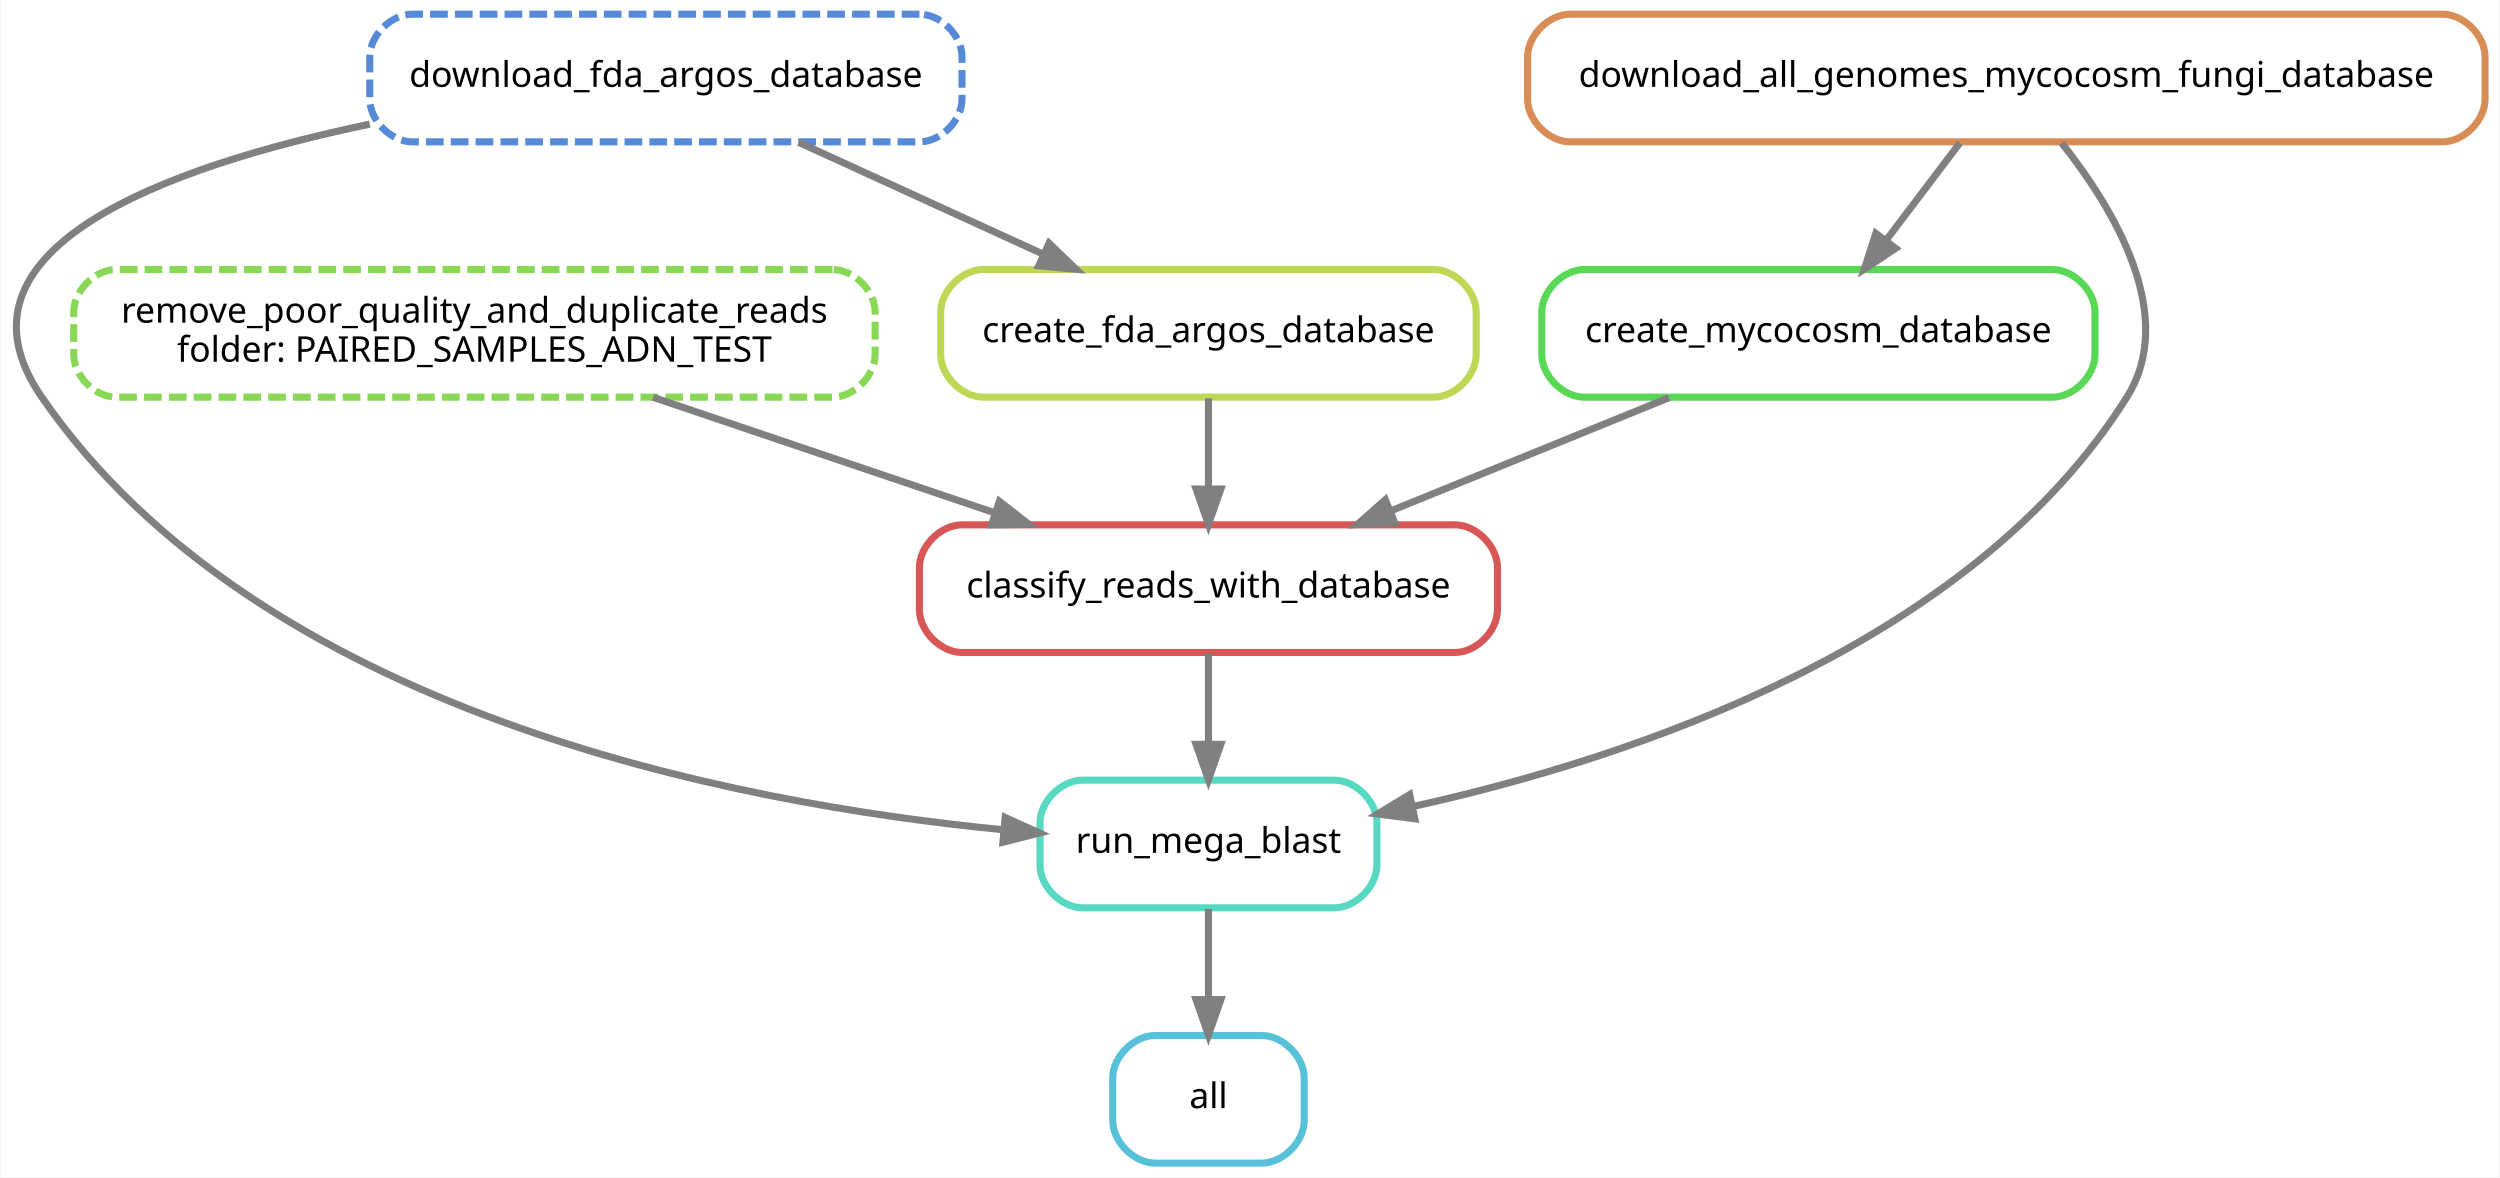
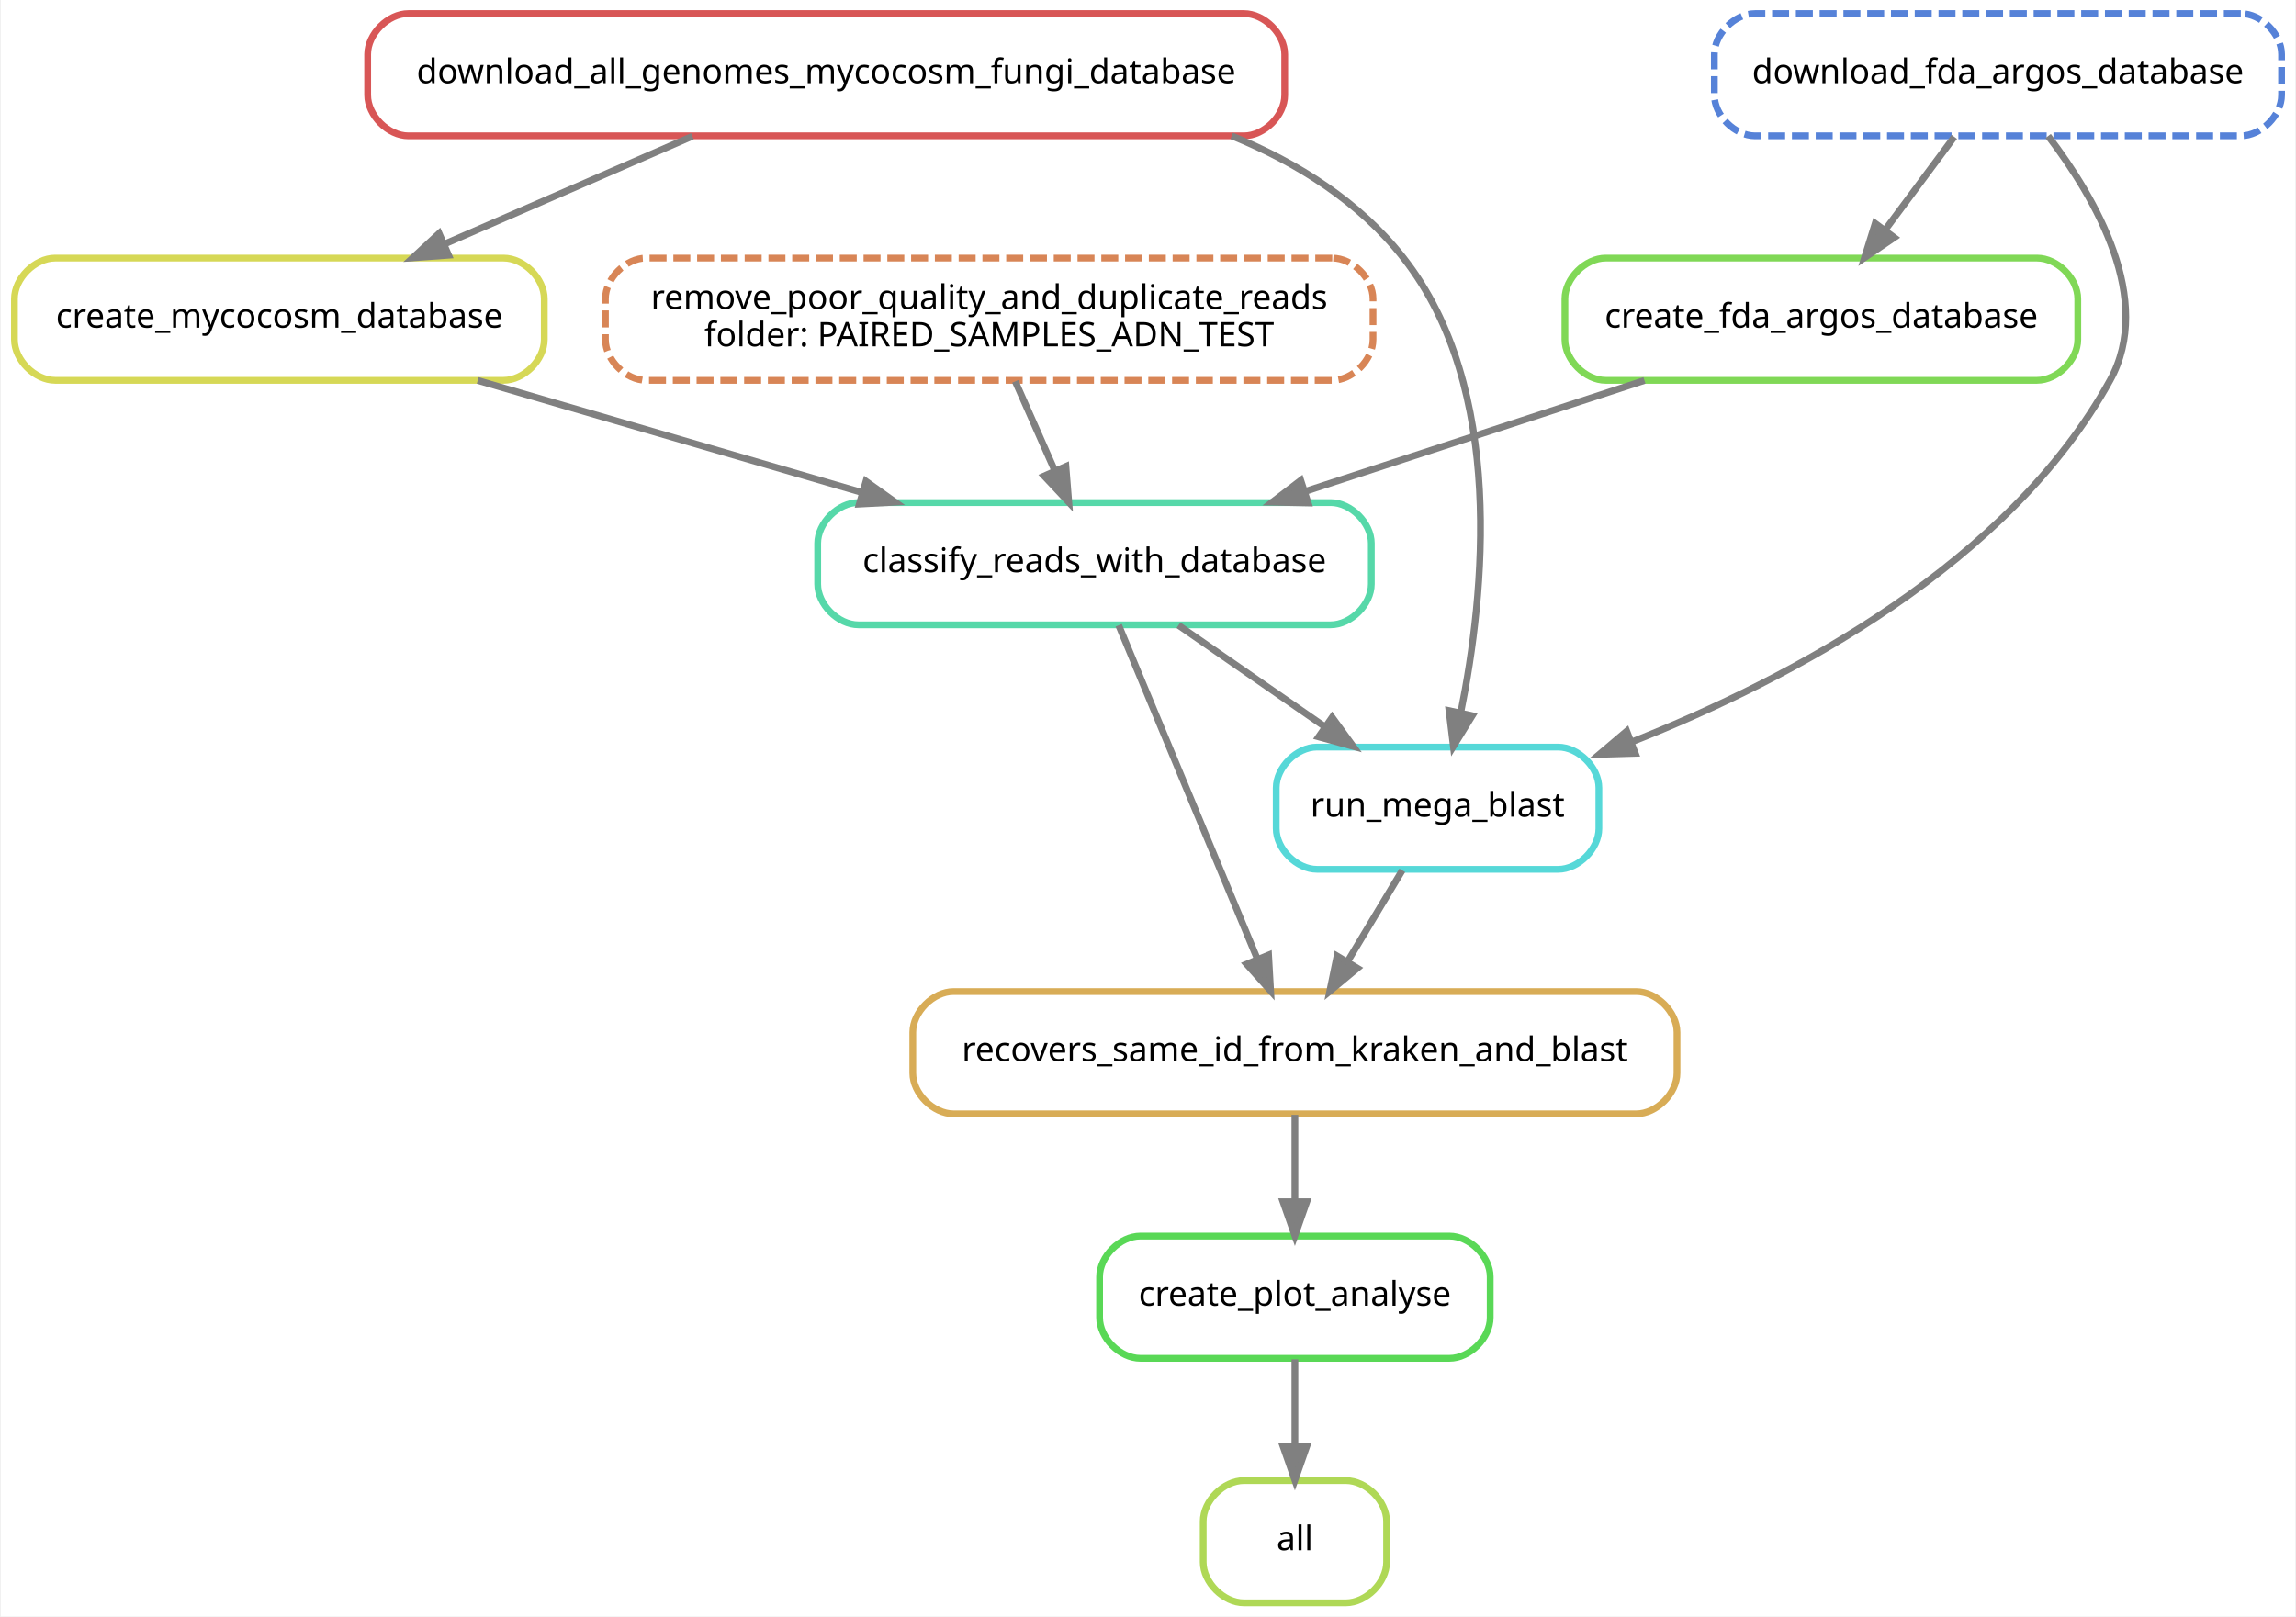
- <svg xmlns="http://www.w3.org/2000/svg" width="705pt" height="332pt" viewBox="0.00 0.00 704.57 332.00">
-   <g id="graph0" class="graph" transform="scale(1 1) rotate(0) translate(4 328)">
-     <polygon fill="white" stroke="none" points="-4,4 -4,-328 700.567,-328 700.567,4 -4,4" />
+ <svg xmlns="http://www.w3.org/2000/svg" width="676pt" height="476pt" viewBox="0.00 0.00 675.50 476.00">
+   <g id="graph0" class="graph" transform="scale(1 1) rotate(0) translate(4 472)">
+     <polygon fill="white" stroke="none" points="-4,4 -4,-472 671.5,-472 671.5,4 -4,4" />
    <g id="node1" class="node">
-       <path fill="none" stroke="#56c1d8" stroke-width="2" d="M351.567,-36C351.567,-36 321.567,-36 321.567,-36 315.567,-36 309.567,-30 309.567,-24 309.567,-24 309.567,-12 309.567,-12 309.567,-6 315.567,-0 321.567,-0 321.567,-0 351.567,-0 351.567,-0 357.567,-0 363.567,-6 363.567,-12 363.567,-12 363.567,-24 363.567,-24 363.567,-30 357.567,-36 351.567,-36" />
-       <text text-anchor="middle" x="336.567" y="-15.5" font-family="sans" font-size="10.00">all</text>
+       <path fill="none" stroke="#afd856" stroke-width="2" d="M392,-36C392,-36 362,-36 362,-36 356,-36 350,-30 350,-24 350,-24 350,-12 350,-12 350,-6 356,-0 362,-0 362,-0 392,-0 392,-0 398,-0 404,-6 404,-12 404,-12 404,-24 404,-24 404,-30 398,-36 392,-36" />
+       <text text-anchor="middle" x="377" y="-15.5" font-family="sans" font-size="10.00">all</text>
    </g>
    <g id="node2" class="node">
-       <path fill="none" stroke="#56d8c1" stroke-width="2" d="M372.067,-108C372.067,-108 301.067,-108 301.067,-108 295.067,-108 289.067,-102 289.067,-96 289.067,-96 289.067,-84 289.067,-84 289.067,-78 295.067,-72 301.067,-72 301.067,-72 372.067,-72 372.067,-72 378.067,-72 384.067,-78 384.067,-84 384.067,-84 384.067,-96 384.067,-96 384.067,-102 378.067,-108 372.067,-108" />
-       <text text-anchor="middle" x="336.567" y="-87.5" font-family="sans" font-size="10.00">run_mega_blast</text>
+       <path fill="none" stroke="#59d856" stroke-width="2" d="M422.5,-108C422.5,-108 331.5,-108 331.5,-108 325.5,-108 319.5,-102 319.5,-96 319.5,-96 319.5,-84 319.5,-84 319.5,-78 325.5,-72 331.5,-72 331.5,-72 422.5,-72 422.5,-72 428.5,-72 434.5,-78 434.5,-84 434.5,-84 434.5,-96 434.5,-96 434.5,-102 428.5,-108 422.5,-108" />
+       <text text-anchor="middle" x="377" y="-87.5" font-family="sans" font-size="10.00">create_plot_analyse</text>
    </g>
    <g id="edge1" class="edge">
-       <path fill="none" stroke="grey" stroke-width="2" d="M336.567,-71.697C336.567,-63.983 336.567,-54.712 336.567,-46.112" />
-       <polygon fill="grey" stroke="grey" stroke-width="2" points="340.067,-46.104 336.567,-36.104 333.067,-46.104 340.067,-46.104" />
+       <path fill="none" stroke="grey" stroke-width="2" d="M377,-71.697C377,-63.983 377,-54.712 377,-46.112" />
+       <polygon fill="grey" stroke="grey" stroke-width="2" points="380.5,-46.104 377,-36.104 373.5,-46.104 380.5,-46.104" />
    </g>
    <g id="node3" class="node">
-       <path fill="none" stroke="#d85656" stroke-width="2" d="M406.067,-180C406.067,-180 267.067,-180 267.067,-180 261.067,-180 255.067,-174 255.067,-168 255.067,-168 255.067,-156 255.067,-156 255.067,-150 261.067,-144 267.067,-144 267.067,-144 406.067,-144 406.067,-144 412.067,-144 418.067,-150 418.067,-156 418.067,-156 418.067,-168 418.067,-168 418.067,-174 412.067,-180 406.067,-180" />
-       <text text-anchor="middle" x="336.567" y="-159.5" font-family="sans" font-size="10.00">classify_reads_with_database</text>
+       <path fill="none" stroke="#d8ac56" stroke-width="2" d="M477.5,-180C477.5,-180 276.5,-180 276.5,-180 270.5,-180 264.5,-174 264.5,-168 264.5,-168 264.5,-156 264.5,-156 264.5,-150 270.5,-144 276.5,-144 276.5,-144 477.5,-144 477.5,-144 483.5,-144 489.5,-150 489.5,-156 489.5,-156 489.5,-168 489.5,-168 489.5,-174 483.5,-180 477.5,-180" />
+       <text text-anchor="middle" x="377" y="-159.5" font-family="sans" font-size="10.00">recovers_same_id_from_kraken_and_blast</text>
    </g>
    <g id="edge2" class="edge">
-       <path fill="none" stroke="grey" stroke-width="2" d="M336.567,-143.697C336.567,-135.983 336.567,-126.712 336.567,-118.112" />
-       <polygon fill="grey" stroke="grey" stroke-width="2" points="340.067,-118.104 336.567,-108.104 333.067,-118.104 340.067,-118.104" />
+       <path fill="none" stroke="grey" stroke-width="2" d="M377,-143.697C377,-135.983 377,-126.712 377,-118.112" />
+       <polygon fill="grey" stroke="grey" stroke-width="2" points="380.5,-118.104 377,-108.104 373.5,-118.104 380.5,-118.104" />
    </g>
    <g id="node4" class="node">
-       <path fill="none" stroke="#568ad8" stroke-width="2" stroke-dasharray="5,2" d="M255.067,-324C255.067,-324 112.067,-324 112.067,-324 106.067,-324 100.067,-318 100.067,-312 100.067,-312 100.067,-300 100.067,-300 100.067,-294 106.067,-288 112.067,-288 112.067,-288 255.067,-288 255.067,-288 261.067,-288 267.067,-294 267.067,-300 267.067,-300 267.067,-312 267.067,-312 267.067,-318 261.067,-324 255.067,-324" />
-       <text text-anchor="middle" x="183.567" y="-303.5" font-family="sans" font-size="10.00">download_fda_argos_database</text>
+       <path fill="none" stroke="#56d8a9" stroke-width="2" d="M387.5,-324C387.5,-324 248.5,-324 248.5,-324 242.5,-324 236.5,-318 236.5,-312 236.5,-312 236.5,-300 236.5,-300 236.5,-294 242.5,-288 248.5,-288 248.5,-288 387.5,-288 387.5,-288 393.5,-288 399.5,-294 399.5,-300 399.5,-300 399.5,-312 399.5,-312 399.5,-318 393.5,-324 387.5,-324" />
+       <text text-anchor="middle" x="318" y="-303.5" font-family="sans" font-size="10.00">classify_reads_with_database</text>
    </g>
    <g id="edge3" class="edge">
-       <path fill="none" stroke="grey" stroke-width="2" d="M100.067,-292.993C41.686,-280.785 -21.11,-257.573 7.567,-216 68.828,-127.191 202.098,-101.424 278.899,-93.985" />
-       <polygon fill="grey" stroke="grey" stroke-width="2" points="279.242,-97.468 288.89,-93.09 278.617,-90.496 279.242,-97.468" />
+       <path fill="none" stroke="grey" stroke-width="2" d="M325.117,-287.871C335.261,-263.457 353.971,-218.426 365.933,-189.635" />
+       <polygon fill="grey" stroke="grey" stroke-width="2" points="369.253,-190.767 369.858,-180.189 362.789,-188.081 369.253,-190.767" />
+     </g>
+     <g id="node5" class="node">
+       <path fill="none" stroke="#56d8d8" stroke-width="2" d="M454.5,-252C454.5,-252 383.5,-252 383.5,-252 377.5,-252 371.5,-246 371.5,-240 371.5,-240 371.5,-228 371.5,-228 371.5,-222 377.5,-216 383.5,-216 383.5,-216 454.5,-216 454.5,-216 460.5,-216 466.5,-222 466.5,-228 466.5,-228 466.5,-240 466.5,-240 466.5,-246 460.5,-252 454.5,-252" />
+       <text text-anchor="middle" x="419" y="-231.5" font-family="sans" font-size="10.00">run_mega_blast</text>
+     </g>
+     <g id="edge8" class="edge">
+       <path fill="none" stroke="grey" stroke-width="2" d="M342.707,-287.876C355.669,-278.893 371.728,-267.763 385.765,-258.034" />
+       <polygon fill="grey" stroke="grey" stroke-width="2" points="387.972,-260.763 394.198,-252.19 383.985,-255.009 387.972,-260.763" />
+     </g>
+     <g id="edge4" class="edge">
+       <path fill="none" stroke="grey" stroke-width="2" d="M408.618,-215.697C403.735,-207.559 397.813,-197.689 392.421,-188.701" />
+       <polygon fill="grey" stroke="grey" stroke-width="2" points="395.409,-186.879 387.263,-180.104 389.406,-190.48 395.409,-186.879" />
+     </g>
+     <g id="node6" class="node">
+       <path fill="none" stroke="#d88556" stroke-width="2" stroke-dasharray="5,2" d="M388,-396C388,-396 186,-396 186,-396 180,-396 174,-390 174,-384 174,-384 174,-372 174,-372 174,-366 180,-360 186,-360 186,-360 388,-360 388,-360 394,-360 400,-366 400,-372 400,-372 400,-384 400,-384 400,-390 394,-396 388,-396" />
+       <text text-anchor="middle" x="287" y="-381" font-family="sans" font-size="10.00">remove_poor_quality_and_duplicate_reads</text>
+       <text text-anchor="middle" x="287" y="-370" font-family="sans" font-size="10.00">folder: PAIRED_SAMPLES_ADN_TEST</text>
+     </g>
+     <g id="edge5" class="edge">
+       <path fill="none" stroke="grey" stroke-width="2" d="M294.663,-359.697C298.192,-351.728 302.456,-342.1 306.369,-333.264" />
+       <polygon fill="grey" stroke="grey" stroke-width="2" points="309.576,-334.665 310.425,-324.104 303.176,-331.831 309.576,-334.665" />
    </g>
    <g id="node7" class="node">
-       <path fill="none" stroke="#bed856" stroke-width="2" d="M400.067,-252C400.067,-252 273.067,-252 273.067,-252 267.067,-252 261.067,-246 261.067,-240 261.067,-240 261.067,-228 261.067,-228 261.067,-222 267.067,-216 273.067,-216 273.067,-216 400.067,-216 400.067,-216 406.067,-216 412.067,-222 412.067,-228 412.067,-228 412.067,-240 412.067,-240 412.067,-246 406.067,-252 400.067,-252" />
-       <text text-anchor="middle" x="336.567" y="-231.5" font-family="sans" font-size="10.00">create_fda_argos_database</text>
+       <path fill="none" stroke="#80d856" stroke-width="2" d="M595.5,-396C595.5,-396 468.5,-396 468.5,-396 462.5,-396 456.5,-390 456.5,-384 456.5,-384 456.5,-372 456.5,-372 456.5,-366 462.5,-360 468.5,-360 468.5,-360 595.5,-360 595.5,-360 601.5,-360 607.5,-366 607.5,-372 607.5,-372 607.5,-384 607.5,-384 607.5,-390 601.5,-396 595.5,-396" />
+       <text text-anchor="middle" x="532" y="-375.5" font-family="sans" font-size="10.00">create_fda_argos_database</text>
    </g>
-     <g id="edge8" class="edge">
-       <path fill="none" stroke="grey" stroke-width="2" d="M220.995,-287.876C241.818,-278.349 267.92,-266.407 290.048,-256.283" />
-       <polygon fill="grey" stroke="grey" stroke-width="2" points="291.623,-259.411 299.26,-252.068 288.711,-253.046 291.623,-259.411" />
-     </g>
-     <g id="node5" class="node">
-       <path fill="none" stroke="#d88d56" stroke-width="2" d="M684.567,-324C684.567,-324 438.567,-324 438.567,-324 432.567,-324 426.567,-318 426.567,-312 426.567,-312 426.567,-300 426.567,-300 426.567,-294 432.567,-288 438.567,-288 438.567,-288 684.567,-288 684.567,-288 690.567,-288 696.567,-294 696.567,-300 696.567,-300 696.567,-312 696.567,-312 696.567,-318 690.567,-324 684.567,-324" />
-       <text text-anchor="middle" x="561.567" y="-303.5" font-family="sans" font-size="10.00">download_all_genomes_mycocosm_fungi_database</text>
-     </g>
-     <g id="edge4" class="edge">
-       <path fill="none" stroke="grey" stroke-width="2" d="M577.172,-287.68C591.979,-269.039 609.989,-238.975 595.567,-216 551.625,-146.001 456.218,-114.263 394.276,-100.573" />
-       <polygon fill="grey" stroke="grey" stroke-width="2" points="394.765,-97.099 384.256,-98.451 393.314,-103.947 394.765,-97.099" />
+     <g id="edge6" class="edge">
+       <path fill="none" stroke="grey" stroke-width="2" d="M479.923,-359.966C449.763,-350.1 411.614,-337.622 379.922,-327.255" />
+       <polygon fill="grey" stroke="grey" stroke-width="2" points="380.903,-323.893 370.31,-324.111 378.726,-330.546 380.903,-323.893" />
    </g>
    <g id="node8" class="node">
-       <path fill="none" stroke="#59d856" stroke-width="2" d="M574.567,-252C574.567,-252 442.567,-252 442.567,-252 436.567,-252 430.567,-246 430.567,-240 430.567,-240 430.567,-228 430.567,-228 430.567,-222 436.567,-216 442.567,-216 442.567,-216 574.567,-216 574.567,-216 580.567,-216 586.567,-222 586.567,-228 586.567,-228 586.567,-240 586.567,-240 586.567,-246 580.567,-252 574.567,-252" />
-       <text text-anchor="middle" x="508.567" y="-231.5" font-family="sans" font-size="10.00">create_mycocosm_database</text>
+       <path fill="none" stroke="#d6d856" stroke-width="2" d="M144,-396C144,-396 12,-396 12,-396 6,-396 0,-390 0,-384 0,-384 0,-372 0,-372 0,-366 6,-360 12,-360 12,-360 144,-360 144,-360 150,-360 156,-366 156,-372 156,-372 156,-384 156,-384 156,-390 150,-396 144,-396" />
+       <text text-anchor="middle" x="78" y="-375.5" font-family="sans" font-size="10.00">create_mycocosm_database</text>
+     </g>
+     <g id="edge7" class="edge">
+       <path fill="none" stroke="grey" stroke-width="2" d="M136.404,-359.966C170.52,-350.015 213.75,-337.406 249.472,-326.987" />
+       <polygon fill="grey" stroke="grey" stroke-width="2" points="250.714,-330.271 259.334,-324.111 248.754,-323.551 250.714,-330.271" />
+     </g>
+     <g id="node9" class="node">
+       <path fill="none" stroke="#5682d8" stroke-width="2" stroke-dasharray="5,2" d="M655.5,-468C655.5,-468 512.5,-468 512.5,-468 506.5,-468 500.5,-462 500.5,-456 500.5,-456 500.5,-444 500.5,-444 500.5,-438 506.5,-432 512.5,-432 512.5,-432 655.5,-432 655.5,-432 661.5,-432 667.5,-438 667.5,-444 667.5,-444 667.5,-456 667.5,-456 667.5,-462 661.5,-468 655.5,-468" />
+       <text text-anchor="middle" x="584" y="-447.5" font-family="sans" font-size="10.00">download_fda_argos_database</text>
    </g>
    <g id="edge9" class="edge">
-       <path fill="none" stroke="grey" stroke-width="2" d="M548.466,-287.697C542.176,-279.389 534.519,-269.277 527.602,-260.141" />
-       <polygon fill="grey" stroke="grey" stroke-width="2" points="530.344,-257.964 521.517,-252.104 524.763,-262.19 530.344,-257.964" />
+       <path fill="none" stroke="grey" stroke-width="2" d="M598.778,-431.949C612.835,-413.537 630.048,-383.668 617,-360 587.255,-306.044 523.331,-272.163 476.124,-253.498" />
+       <polygon fill="grey" stroke="grey" stroke-width="2" points="477.212,-250.167 466.622,-249.856 474.707,-256.703 477.212,-250.167" />
    </g>
-     <g id="node6" class="node">
-       <path fill="none" stroke="#88d856" stroke-width="2" stroke-dasharray="5,2" d="M230.567,-252C230.567,-252 28.567,-252 28.567,-252 22.567,-252 16.567,-246 16.567,-240 16.567,-240 16.567,-228 16.567,-228 16.567,-222 22.567,-216 28.567,-216 28.567,-216 230.567,-216 230.567,-216 236.567,-216 242.567,-222 242.567,-228 242.567,-228 242.567,-240 242.567,-240 242.567,-246 236.567,-252 230.567,-252" />
-       <text text-anchor="middle" x="129.567" y="-237" font-family="sans" font-size="10.00">remove_poor_quality_and_duplicate_reads</text>
-       <text text-anchor="middle" x="129.567" y="-226" font-family="sans" font-size="10.00">folder: PAIRED_SAMPLES_ADN_TEST</text>
+     <g id="edge11" class="edge">
+       <path fill="none" stroke="grey" stroke-width="2" d="M571.146,-431.697C564.975,-423.389 557.463,-413.277 550.676,-404.141" />
+       <polygon fill="grey" stroke="grey" stroke-width="2" points="553.479,-402.045 544.706,-396.104 547.86,-406.219 553.479,-402.045" />
    </g>
-     <g id="edge5" class="edge">
-       <path fill="none" stroke="grey" stroke-width="2" d="M179.94,-215.966C208.988,-206.142 245.697,-193.729 276.273,-183.389" />
-       <polygon fill="grey" stroke="grey" stroke-width="2" points="277.616,-186.63 285.968,-180.111 275.373,-179.999 277.616,-186.63" />
+     <g id="node10" class="node">
+       <path fill="none" stroke="#d85656" stroke-width="2" d="M362,-468C362,-468 116,-468 116,-468 110,-468 104,-462 104,-456 104,-456 104,-444 104,-444 104,-438 110,-432 116,-432 116,-432 362,-432 362,-432 368,-432 374,-438 374,-444 374,-444 374,-456 374,-456 374,-462 368,-468 362,-468" />
+       <text text-anchor="middle" x="239" y="-447.5" font-family="sans" font-size="10.00">download_all_genomes_mycocosm_fungi_database</text>
    </g>
-     <g id="edge6" class="edge">
-       <path fill="none" stroke="grey" stroke-width="2" d="M336.567,-215.697C336.567,-207.983 336.567,-198.712 336.567,-190.112" />
-       <polygon fill="grey" stroke="grey" stroke-width="2" points="340.067,-190.104 336.567,-180.104 333.067,-190.104 340.067,-190.104" />
+     <g id="edge10" class="edge">
+       <path fill="none" stroke="grey" stroke-width="2" d="M358.393,-431.99C377.945,-424.031 396.023,-412.539 409,-396 439.081,-357.663 432.89,-297.063 425.838,-262.174" />
+       <polygon fill="grey" stroke="grey" stroke-width="2" points="429.218,-261.245 423.661,-252.225 422.38,-262.742 429.218,-261.245" />
    </g>
-     <g id="edge7" class="edge">
-       <path fill="none" stroke="grey" stroke-width="2" d="M466.491,-215.876C442.768,-206.222 412.951,-194.087 387.866,-183.878" />
-       <polygon fill="grey" stroke="grey" stroke-width="2" points="389.088,-180.596 378.506,-180.068 386.449,-187.08 389.088,-180.596" />
+     <g id="edge12" class="edge">
+       <path fill="none" stroke="grey" stroke-width="2" d="M199.615,-431.876C177.605,-422.307 149.99,-410.3 126.64,-400.148" />
+       <polygon fill="grey" stroke="grey" stroke-width="2" points="127.823,-396.846 117.257,-396.068 125.032,-403.265 127.823,-396.846" />
    </g>
  </g>
</svg>
